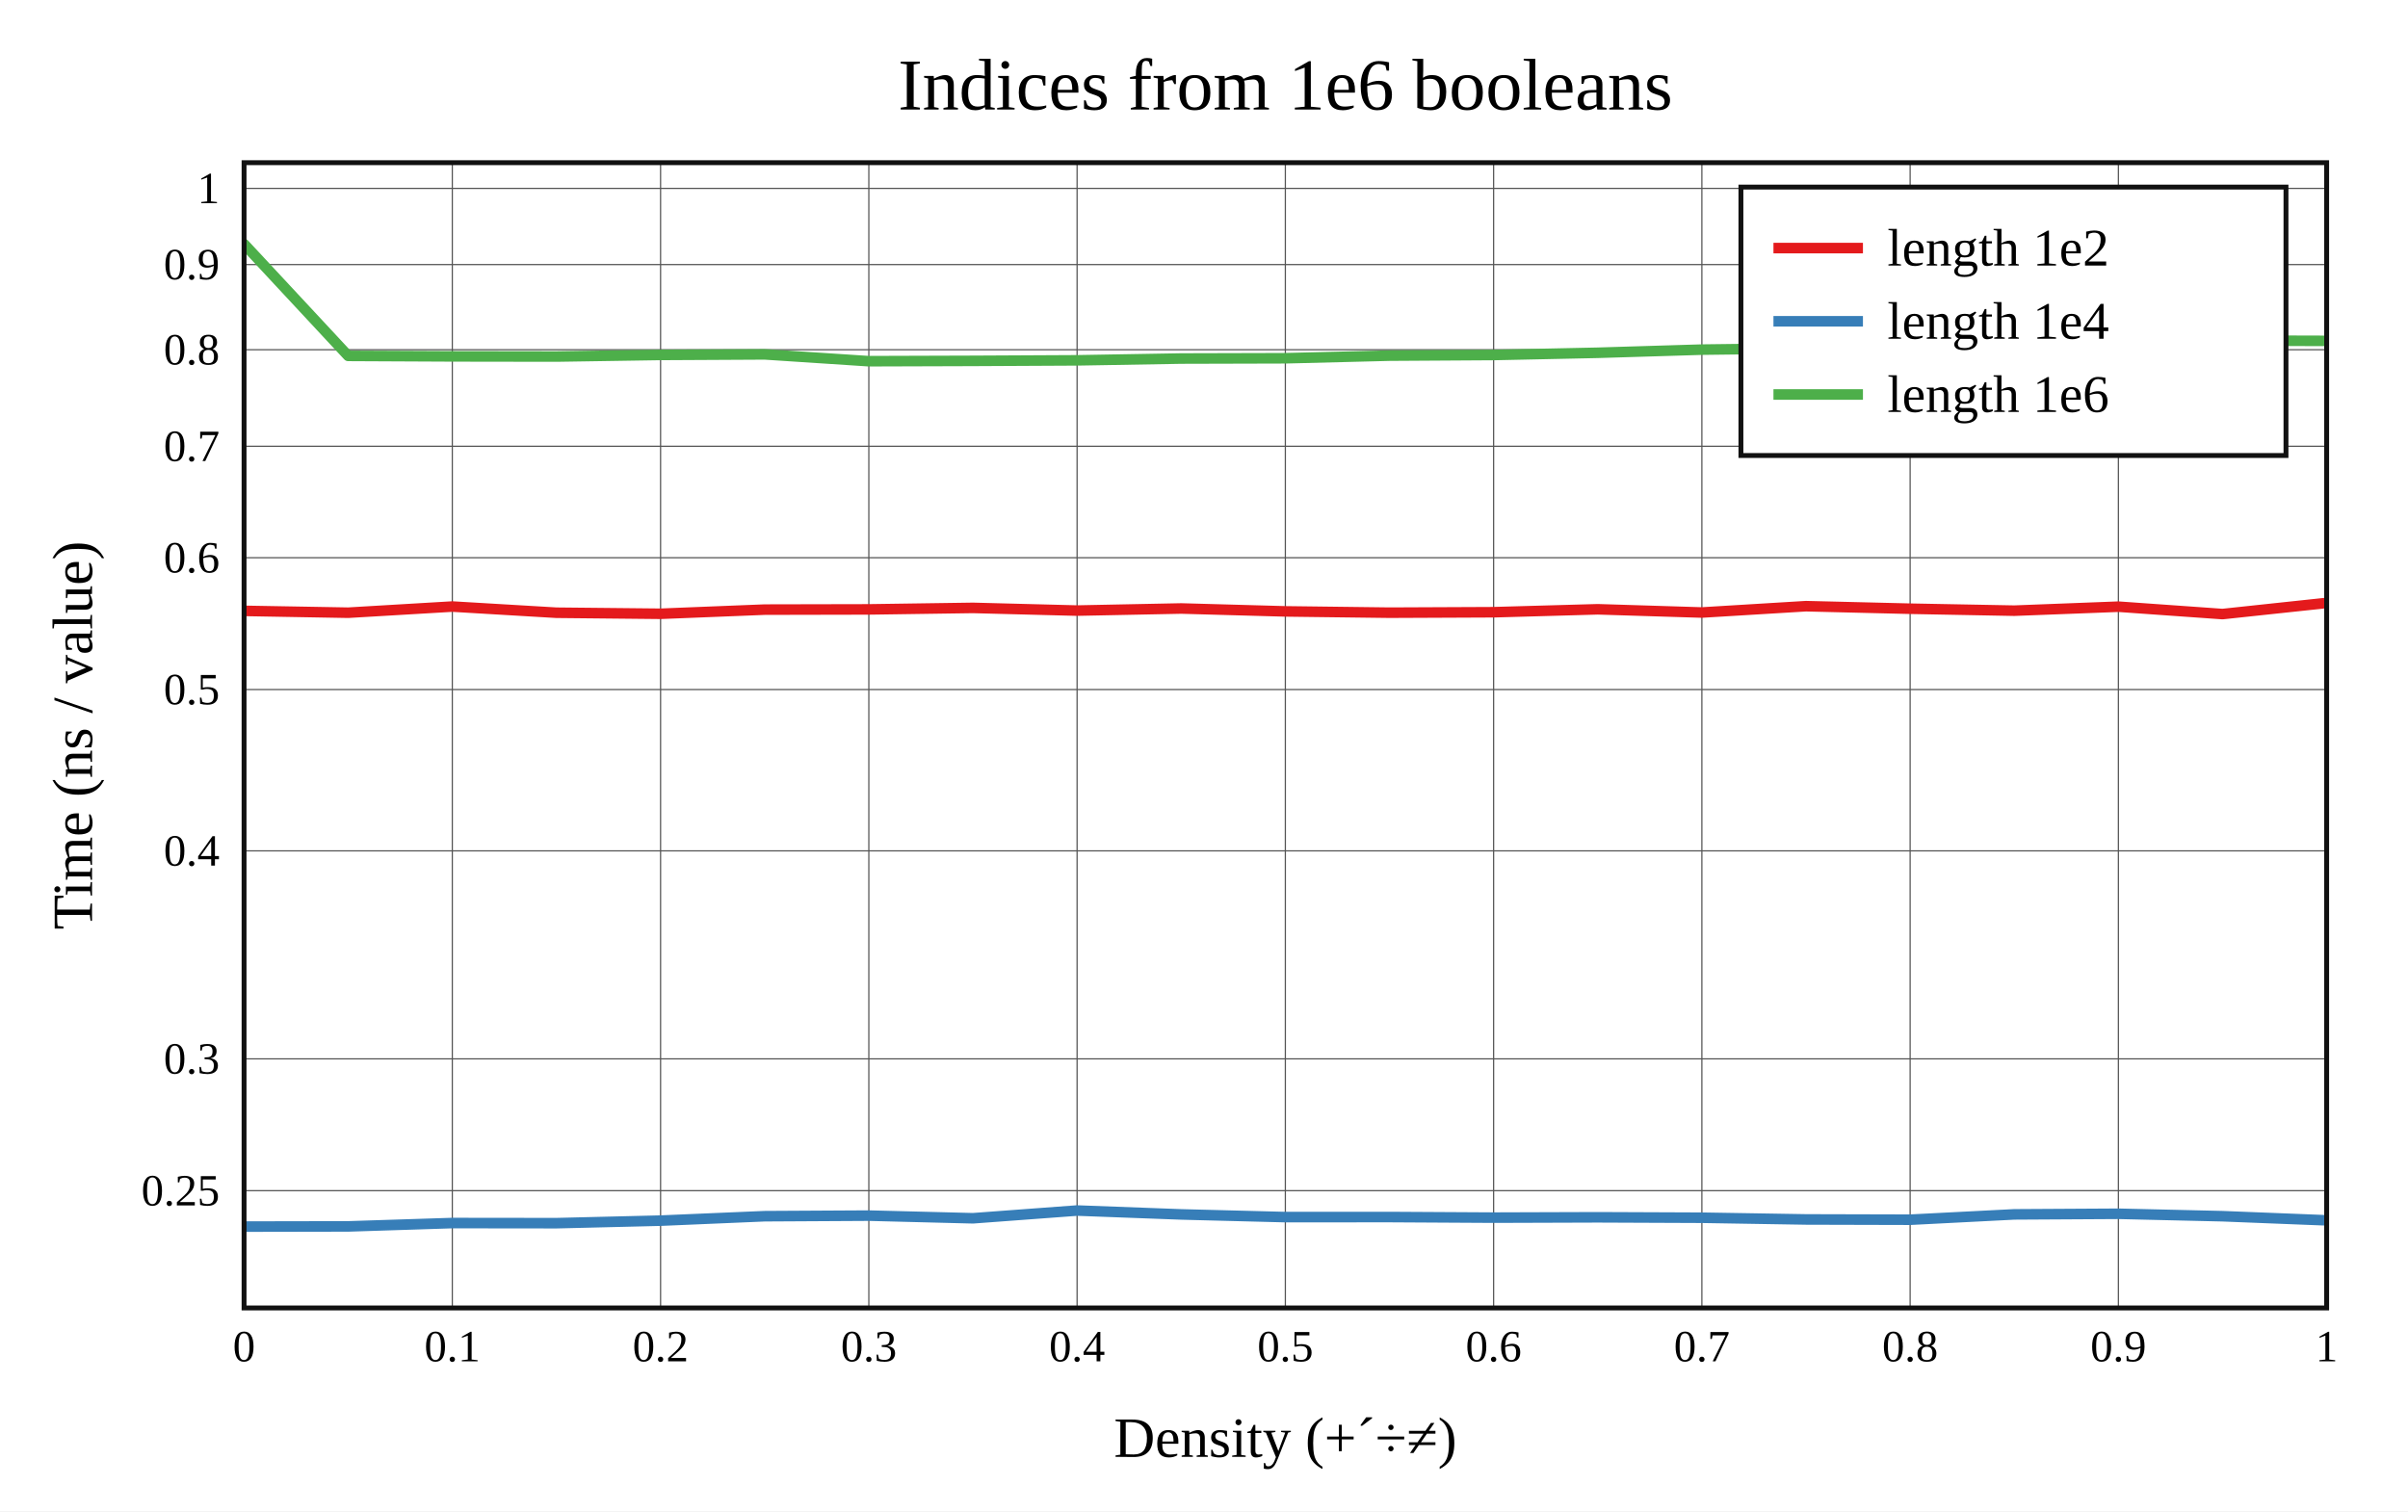
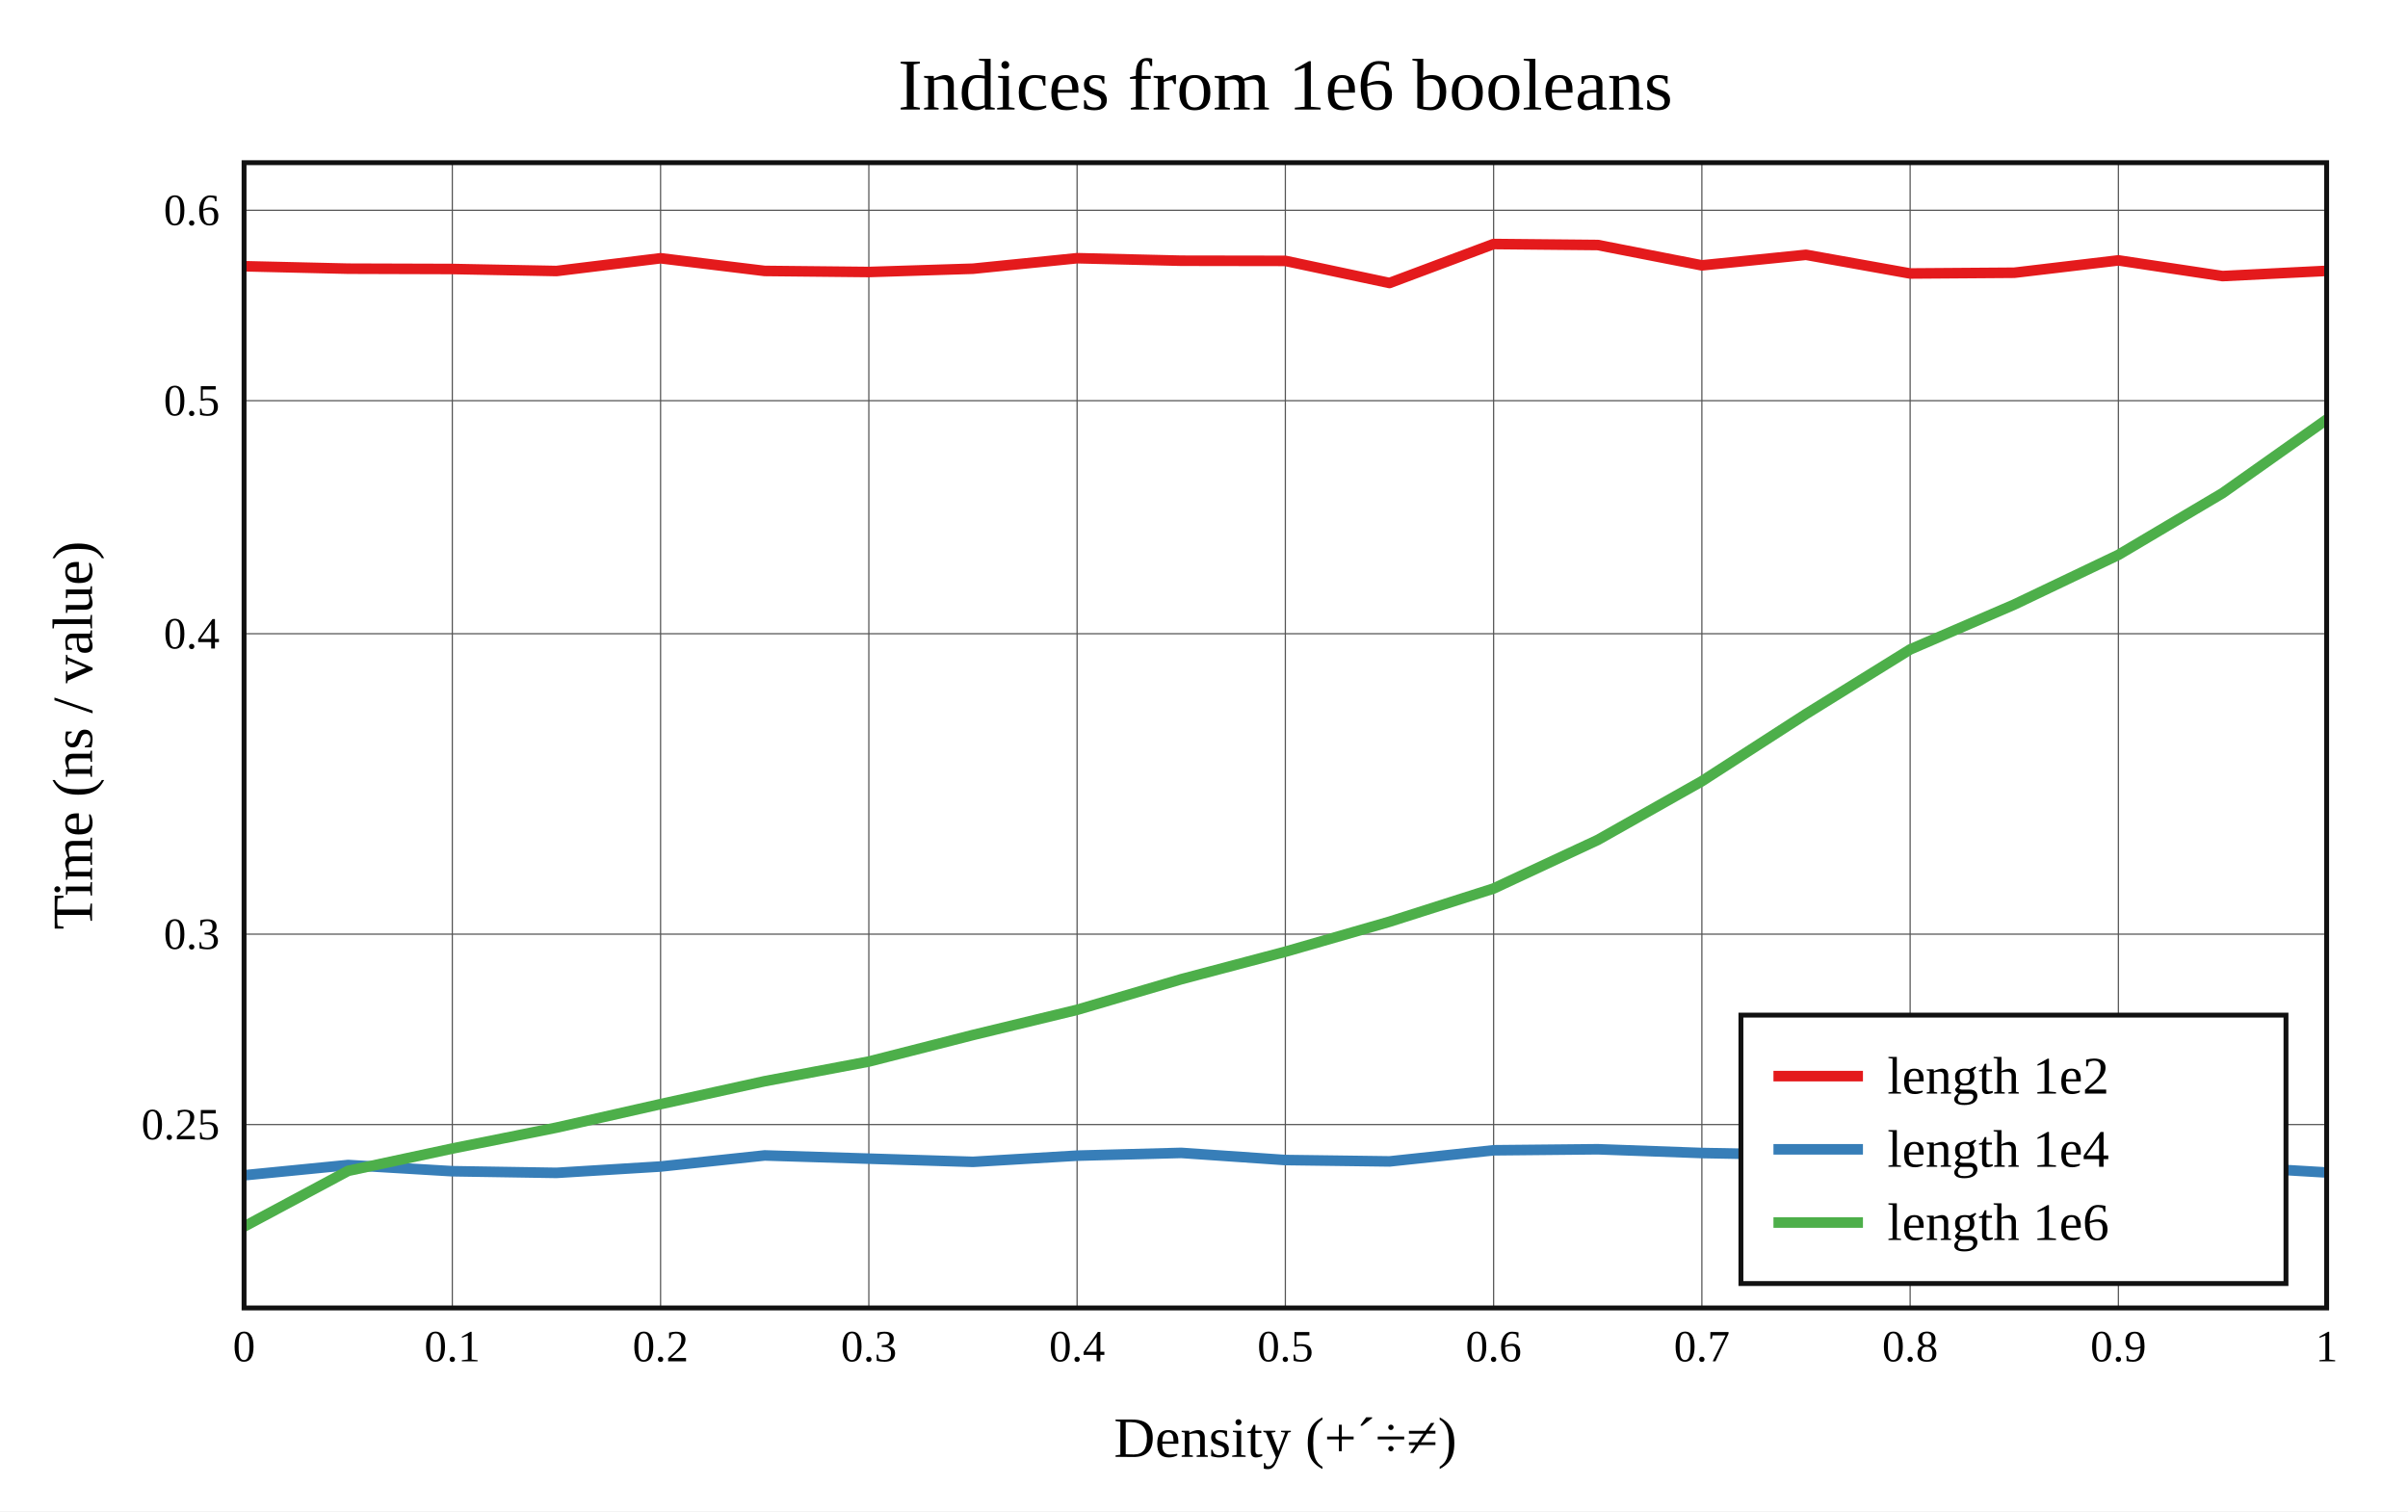
<svg xmlns="http://www.w3.org/2000/svg" viewBox="-60 -40 592 371.6" height="557.4" width="888">
  <g stroke-width="2.6" font-size="14px" text-anchor="middle">
    <defs>
      <clipPath id="clip">
        <rect x="0" y="0" width="512" height="281.6" />
      </clipPath>
    </defs>
    <rect fill="white" x="-60" y="-40" width="592" height="371.6" />
    <text dy="0.33em" font-size="18px" x="256" y="-19">Indices from 1e6 booleans</text>
    <text dy="0.33em" x="256" y="313.6">Density (+´÷≠)</text>
    <text dy="0.33em" transform="rotate(-90)" x="-140.8" y="-42">Time (ns / value)</text>
    <g stroke-width="0.3" stroke="#555">
      <path d="M51.2 0v281.6" />
      <path d="M102.4 0v281.6" />
      <path d="M153.6 0v281.6" />
      <path d="M204.8 0v281.6" />
      <path d="M256 0v281.6" />
      <path d="M307.2 0v281.6" />
      <path d="M358.4 0v281.6" />
      <path d="M409.6 0v281.6" />
      <path d="M460.8 0v281.6" />
-       <path d="M0 252.767h512" />
-       <path d="M0 220.355h512" />
-       <path d="M0 169.213h512" />
-       <path d="M0 129.545h512" />
-       <path d="M0 97.133h512" />
-       <path d="M0 69.729h512" />
-       <path d="M0 45.991h512" />
-       <path d="M0 25.053h512" />
-       <path d="M0 6.322h512" />
+       <path d="M0 236.509h512" />
+       <path d="M0 189.692h512" />
+       <path d="M0 115.821h512" />
+       <path d="M0 58.522h512" />
+       <path d="M0 11.705h512" />
    </g>
    <g font-size="11px">
      <text dy="0.33em" x="0" y="291.1">0</text>
      <text dy="0.33em" x="51.2" y="291.1">0.1</text>
      <text dy="0.33em" x="102.4" y="291.1">0.2</text>
      <text dy="0.33em" x="153.6" y="291.1">0.3</text>
      <text dy="0.33em" x="204.8" y="291.1">0.4</text>
      <text dy="0.33em" x="256" y="291.1">0.5</text>
      <text dy="0.33em" x="307.2" y="291.1">0.6</text>
      <text dy="0.33em" x="358.4" y="291.1">0.7</text>
      <text dy="0.33em" x="409.6" y="291.1">0.8</text>
      <text dy="0.33em" x="460.8" y="291.1">0.9</text>
      <text dy="0.33em" x="512" y="291.1">1</text>
      <g text-anchor="end">
-         <text dy="0.33em" x="-6" y="252.767">0.25</text>
-         <text dy="0.33em" x="-6" y="220.355">0.3</text>
-         <text dy="0.33em" x="-6" y="169.213">0.4</text>
-         <text dy="0.33em" x="-6" y="129.545">0.5</text>
-         <text dy="0.33em" x="-6" y="97.133">0.6</text>
-         <text dy="0.33em" x="-6" y="69.729">0.7</text>
-         <text dy="0.33em" x="-6" y="45.991">0.8</text>
-         <text dy="0.33em" x="-6" y="25.053">0.9</text>
-         <text dy="0.33em" x="-6" y="6.322">1</text>
+         <text dy="0.33em" x="-6" y="236.509">0.25</text>
+         <text dy="0.33em" x="-6" y="189.692">0.3</text>
+         <text dy="0.33em" x="-6" y="115.821">0.4</text>
+         <text dy="0.33em" x="-6" y="58.522">0.5</text>
+         <text dy="0.33em" x="-6" y="11.705">0.6</text>
      </g>
    </g>
    <g clip-path="url(#clip)" fill="none" stroke-linecap="round" stroke-linejoin="round">
-       <path stroke="#e41a1c" d="M0 110.203L25.6 110.655L51.2 109.142L76.8 110.659L102.4 110.916L128 109.894L153.6 109.841L179.2 109.472L204.8 110.133L230.4 109.618L256 110.33L281.6 110.649L307.2 110.535L332.8 109.814L358.4 110.606L384 109.052L409.6 109.673L435.2 110.154L460.8 109.173L486.4 110.988L512 108.252" />
-       <path stroke="#377eb8" d="M0 261.6L25.6 261.552L51.2 260.729L76.8 260.758L102.4 260.134L128 259.044L153.6 258.901L179.2 259.552L204.8 257.651L230.4 258.605L256 259.264L281.6 259.25L307.2 259.397L332.8 259.313L358.4 259.419L384 259.84L409.6 259.906L435.2 258.595L460.8 258.447L486.4 259.047L512 260.06" />
-       <path stroke="#4daf4a" d="M0 20L25.6 47.504L51.2 47.628L76.8 47.666L102.4 47.268L128 47.133L153.6 48.813L179.2 48.732L204.8 48.6L230.4 48.158L256 48.09L281.6 47.443L307.2 47.285L332.8 46.741L358.4 45.966L384 45.652L409.6 44.243L435.2 44.454L460.8 44.973L486.4 43.742L512 43.813" />
+       <path stroke="#e41a1c" d="M0 25.466L25.6 26.063L51.2 26.142L76.8 26.639L102.4 23.505L128 26.619L153.6 26.882L179.2 26.071L204.8 23.49L230.4 24.105L256 24.147L281.6 29.585L307.2 20L332.8 20.245L358.4 25.246L384 22.654L409.6 27.244L435.2 27.062L460.8 24.026L486.4 27.883L512 26.6" />
+       <path stroke="#377eb8" d="M0 248.984L25.6 246.46L51.2 247.986L76.8 248.389L102.4 246.826L128 244.104L153.6 244.895L179.2 245.679L204.8 244.158L230.4 243.478L256 245.235L281.6 245.57L307.2 242.836L332.8 242.585L358.4 243.507L384 243.98L409.6 245.162L435.2 246.329L460.8 246.415L486.4 246.772L512 248.296" />
+       <path stroke="#4daf4a" d="M0 261.6L25.6 247.891L51.2 242.41L76.8 237.266L102.4 231.484L128 225.85L153.6 221.013L179.2 214.492L204.8 208.297L230.4 200.773L256 194.008L281.6 186.637L307.2 178.468L332.8 166.529L358.4 152.085L384 135.563L409.6 119.689L435.2 108.651L460.8 96.433L486.4 81.259L512 63.16" />
    </g>
    <rect stroke-width="1.2" stroke="#111" fill="none" x="0" y="0" width="512" height="281.6" />
-     <g transform="translate(368,6)" text-anchor="start" font-size="13px">
+     <g transform="translate(368,209.6)" text-anchor="start" font-size="13px">
      <rect stroke-width="1.2" stroke="#111" fill="white" x="0" y="0" width="134" height="66" />
      <path stroke="#e41a1c" d="M8 15h22" />
      <path stroke="#377eb8" d="M8 33h22" />
      <path stroke="#4daf4a" d="M8 51h22" />
      <text dy="0.33em" x="36" y="15">length 1e2</text>
      <text dy="0.33em" x="36" y="33">length 1e4</text>
      <text dy="0.33em" x="36" y="51">length 1e6</text>
    </g>
  </g>
</svg>
